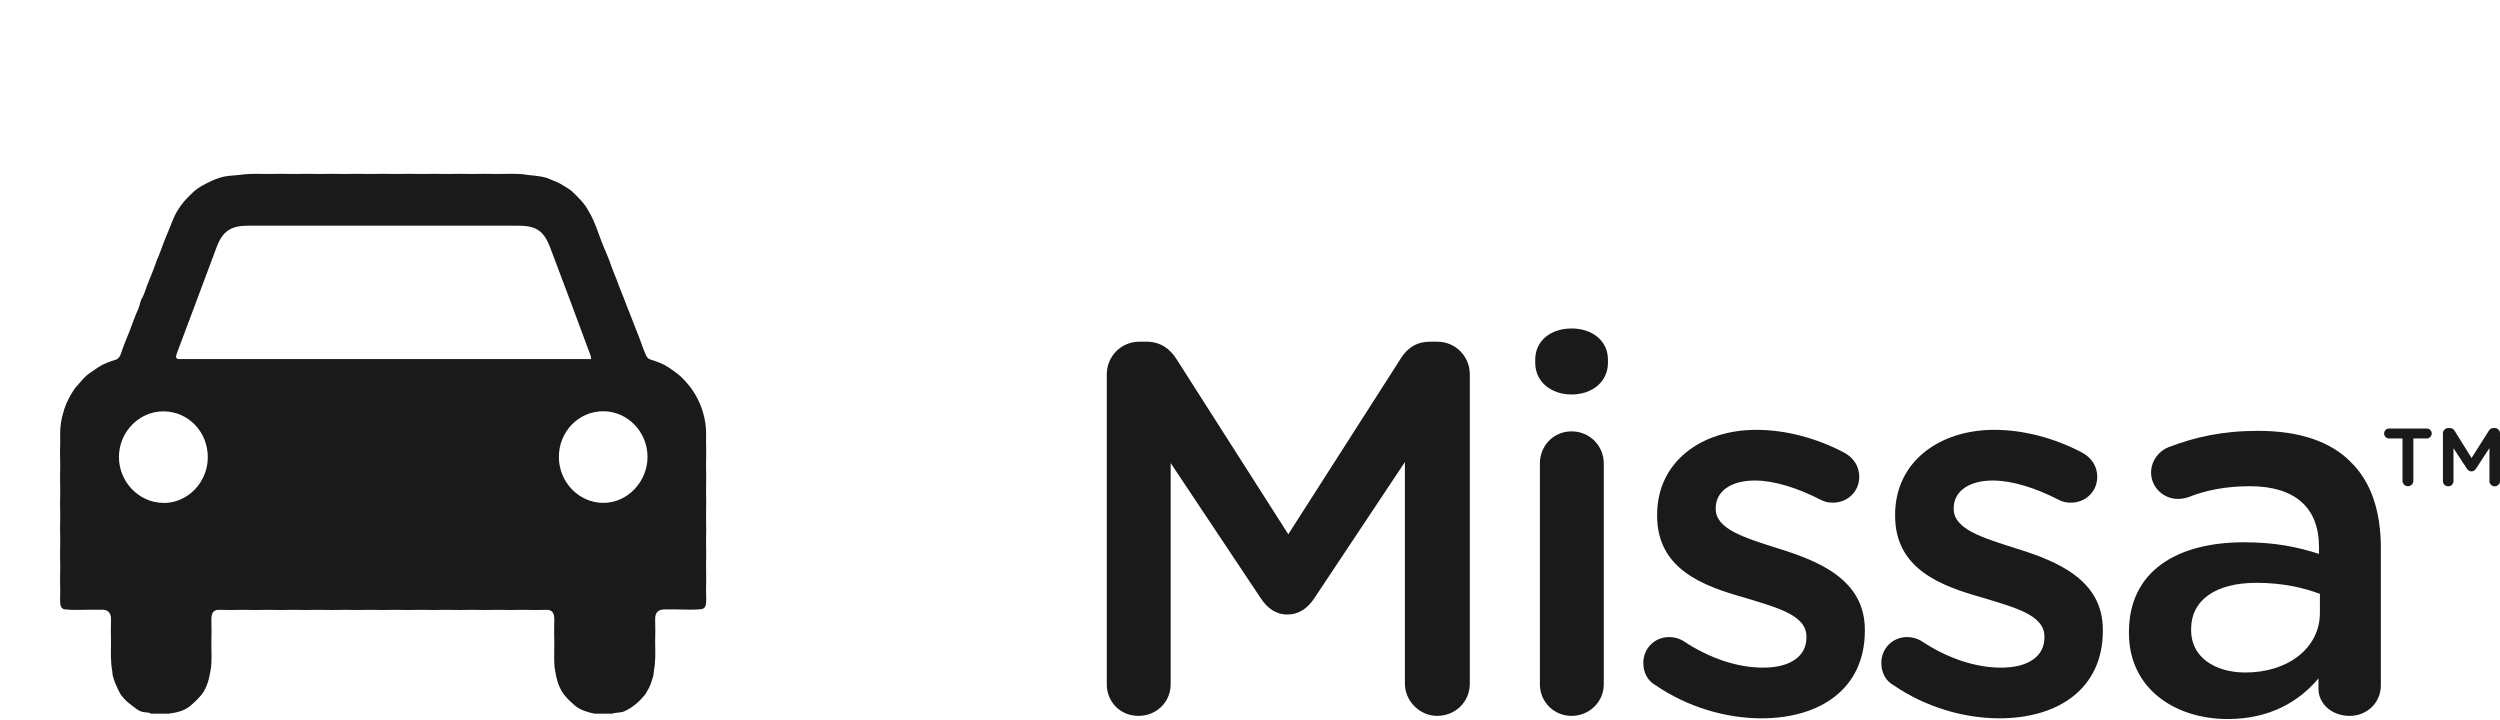
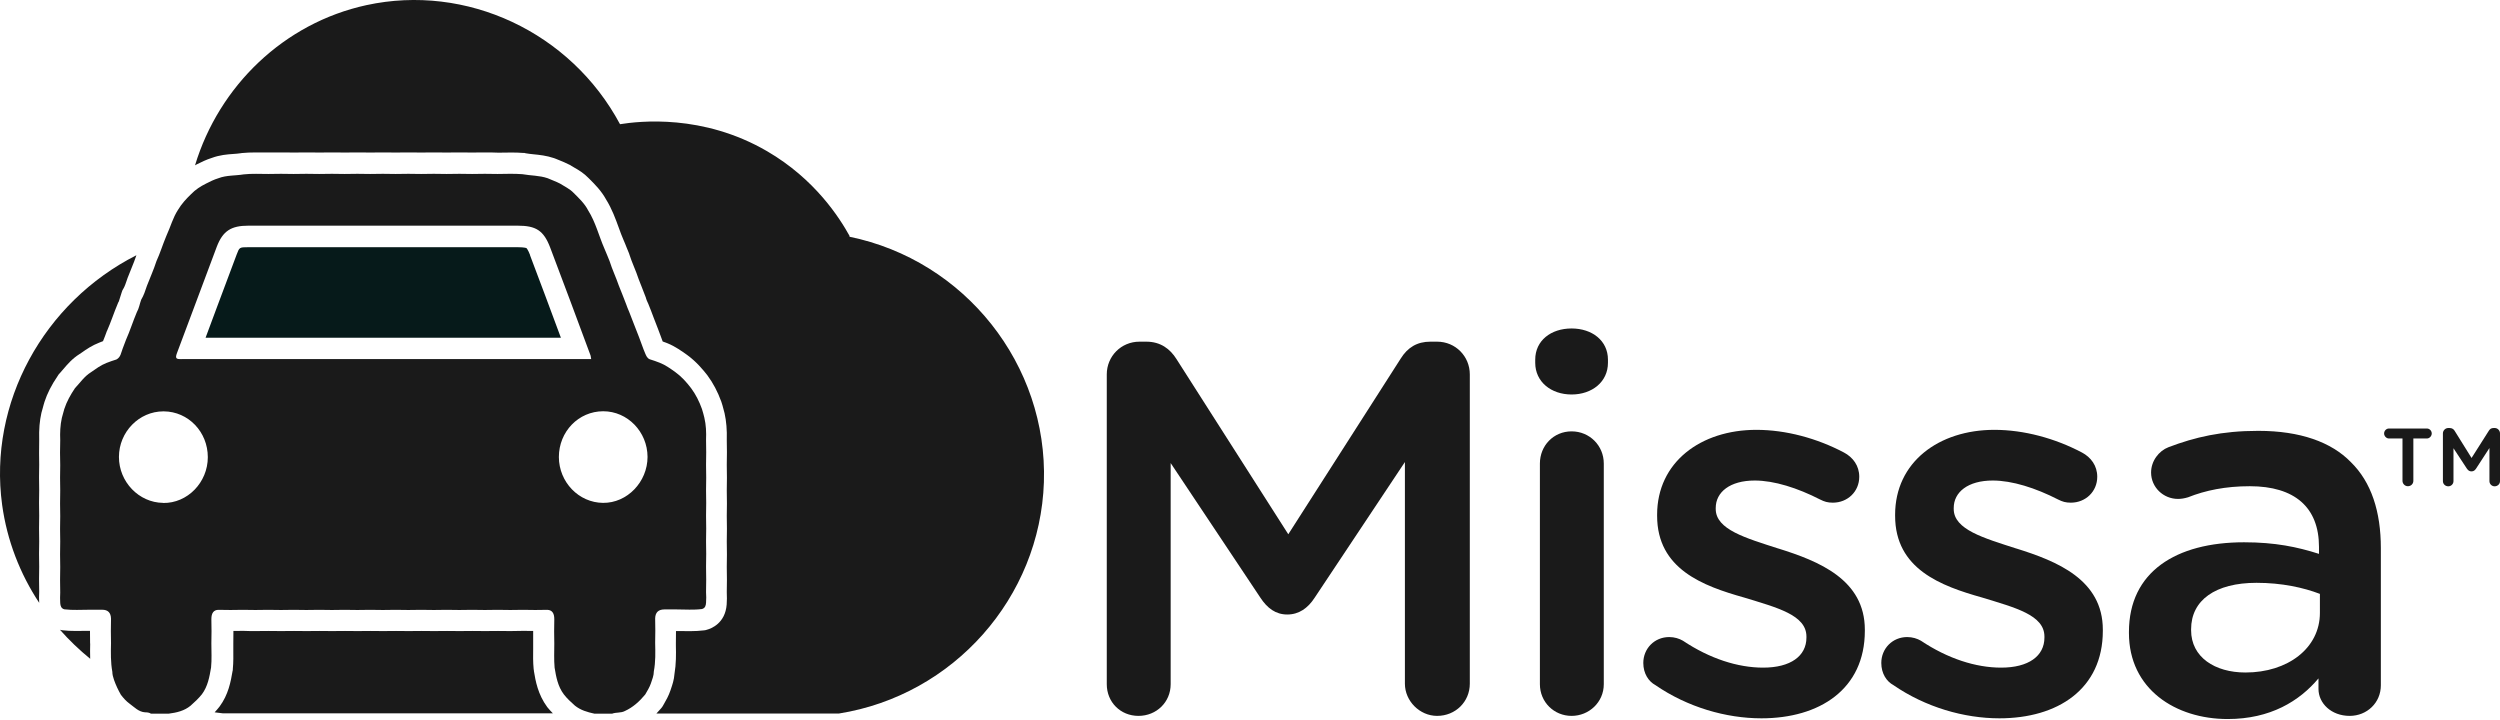
<svg xmlns="http://www.w3.org/2000/svg" viewBox="139.532 171.291 246.119 70.787">
  <g>
    <g transform="matrix(1, 0, 0, 1, 139.5312, 171.2878)">
-       <path class="cls-1" d="M.21,49.7c.48,3.51,1.76,6.79,3.65,9.65-.02-.34-.02-.68,0-1.07-.02-.87-.02-1.69,0-2.48-.02-.88-.02-1.7,0-2.51-.02-.88-.02-1.7,0-2.51-.02-.88-.02-1.7,0-2.51-.02-.89-.02-1.71,0-2.51-.01-.68-.02-1.56,0-2.45-.03-1.05,.04-1.87,.22-2.67l.02-.07,.02-.07c.03-.1,.05-.2,.08-.29,.06-.21,.11-.43,.18-.64,.27-.83,.68-1.65,1.31-2.57l.09-.14,.11-.12c.12-.13,.23-.26,.34-.39,.39-.46,.88-1.04,1.6-1.49l.21-.14c.45-.32,1.02-.71,1.72-.98,.12-.05,.25-.1,.38-.15,0-.02,.02-.05,.03-.07,.1-.26,.21-.51,.3-.78l.03-.09,.04-.08c.19-.42,.35-.86,.53-1.33,.17-.46,.34-.91,.53-1.36l.04-.1,.06-.1s.07-.2,.1-.32c.06-.2,.12-.4,.19-.6l.07-.19,.1-.17c.13-.22,.24-.56,.36-.91l.04-.12c.12-.32,.25-.63,.38-.95,.18-.45,.36-.88,.49-1.29C4.3,29.76-1.16,39.66,.21,49.7Z" style="fill: rgb(255, 255, 255);" />
-       <path class="cls-1" d="M52.56,66.04v-.07s-.02-.07-.02-.07c-.07-.72-.06-1.4-.05-2.05v-.54c0-.39,0-.79,0-1.19-.32,0-.64,0-.96-.01-.43,.01-.85,.02-1.28,.02s-.81,0-1.22-.01c-.43,0-.85,.01-1.28,.01s-.82,0-1.23-.01c-.43,0-.85,.01-1.28,.01s-.82,0-1.23-.01c-.43,0-.85,.01-1.28,.01s-.82,0-1.23-.01c-.43,0-.85,.01-1.28,.01s-.82,0-1.23-.01c-.43,0-.85,.01-1.28,.01s-.82,0-1.23-.01c-.43,0-.85,.01-1.28,.01s-.82,0-1.23-.01c-.43,0-.85,.01-1.28,.01s-.82,0-1.23-.01c-.43,0-.85,.01-1.28,.01s-.82,0-1.23-.01c-.43,0-.86,.01-1.28,.01s-.82,0-1.22-.01c-.43,0-.86,.01-1.28,.01-.41,0-.81,0-1.22-.02-.32,0-.64,.01-.97,.01,0,.41,0,.82-.01,1.24,0,.14,0,.34,0,.54,0,.63,.02,1.29-.05,1.99v.08s-.02,.08-.02,.08c-.18,1.05-.41,2.34-1.29,3.52-.15,.19-.31,.38-.48,.56,.27,.04,.54,.07,.82,.1H54.43c-.19-.19-.37-.39-.55-.61-.93-1.26-1.16-2.59-1.32-3.57Z" style="fill: rgb(255, 255, 255);" />
-       <path class="cls-1" d="M8.87,63.36v-.05c0-.42-.01-.82-.01-1.2-.02,0-.37,0-.56,0-.26,0-.53,.01-.79,.01-.52,0-.96-.02-1.37-.07l-.13-.02-.11-.03c.91,1.03,1.91,1.99,2.98,2.86-.02-.53-.01-1.04,0-1.51Z" style="fill: rgb(255, 255, 255);" />
-       <path class="cls-1" d="M83.66,23.27c-1-1.82-3.43-5.64-8.14-8.38-6.34-3.69-12.58-2.96-14.48-2.66C56.17,3.14,45.9-1.63,36.07,.51c-8.12,1.77-14.5,7.95-16.87,15.77,.05-.03,.11-.06,.16-.09,.48-.24,.95-.47,1.49-.64,.78-.29,1.52-.35,2.12-.39,.24-.02,.47-.03,.71-.07l.13-.02c.41-.04,.86-.06,1.39-.06,.24,0,.48,0,.72,0h.54c.38,0,.82,0,1.26,0,.41,0,.82,0,1.23,.01,.43,0,.86-.01,1.28-.01s.81,0,1.22,.01c.43,0,.86-.01,1.28-.01s.82,0,1.22,.01c.43,0,.86-.01,1.28-.01s.82,0,1.22,.01c.43,0,.86-.01,1.28-.01s.82,0,1.22,.01c.43,0,.86-.01,1.28-.01s.82,0,1.22,.01c.43,0,.86-.01,1.28-.01s.82,0,1.22,.01c.43,0,.86-.01,1.28-.01s.82,0,1.22,.01c.43,0,.85-.01,1.28-.01s.82,0,1.22,.02h.44c.28-.01,.57-.01,.85-.01,.43,0,.85,0,1.28,.04h.11s.11,.03,.11,.03c.25,.05,.51,.07,.76,.1,.61,.06,1.3,.13,2.04,.38l.08,.03,.08,.03c.12,.05,.25,.1,.37,.15,.3,.12,.64,.26,.99,.44l.1,.05,.09,.06c.1,.07,.21,.13,.32,.19,.39,.22,.91,.53,1.39,1.03l.11,.11c.51,.51,1.14,1.14,1.61,2,.57,.92,.92,1.89,1.23,2.74,.16,.44,.31,.86,.48,1.24,.11,.24,.2,.48,.3,.73,.07,.17,.13,.34,.21,.51l.04,.1,.03,.1c.12,.38,.28,.78,.45,1.2,.16,.39,.32,.79,.45,1.19,.09,.24,.2,.51,.31,.79,.13,.33,.26,.65,.38,.98l.03,.08,.02,.08c.03,.11,.08,.22,.13,.33l.09,.2c.18,.43,.34,.86,.5,1.29,.15,.4,.3,.8,.46,1.19,.1,.26,.19,.49,.27,.72,.06,.16,.12,.33,.18,.49,.16,.06,.32,.12,.48,.18,.76,.31,1.41,.78,1.93,1.15,.88,.64,1.53,1.41,1.99,2,.57,.77,1.01,1.61,1.37,2.59,.09,.26,.15,.49,.21,.72,.02,.09,.09,.34,.09,.34l.02,.07c.18,.81,.25,1.68,.22,2.66,.02,.75,.02,1.56,0,2.45,.02,.86,.02,1.7,0,2.5,.02,.88,.02,1.71,0,2.51,.02,.88,.02,1.71,0,2.51,.02,.88,.02,1.71,0,2.51,.02,.88,.02,1.69,0,2.48,.02,.45,.02,.85-.01,1.23-.14,1.85-1.53,2.37-1.95,2.48l-.14,.04-.14,.02c-.42,.05-.87,.08-1.41,.08-.25,0-.51,0-.76-.01-.2,0-.59,0-.59,0,0,.4,0,.8-.01,1.19v.23c.02,.85,.03,1.81-.14,2.81-.04,.58-.21,1.06-.33,1.42l-.06,.18c-.19,.56-.44,.99-.64,1.34l-.17,.29-.11,.14c-.15,.18-.31,.35-.47,.52h17.96c11.31-1.8,19.81-11.42,20.19-22.77,.38-11.55-7.75-21.85-19.18-24.18Z" style="fill: rgb(255, 255, 255);" />
-       <path class="cls-1" d="M52.19,25.12c-.22-.57-.36-.69-.36-.69,0,0-.17-.09-.87-.09h-13.26s-13.26,0-13.26,0c-.87,0-.87,.01-1.14,.72-.65,1.72-1.3,3.45-1.94,5.18-.37,1.01-.75,2.01-1.12,3.01,7.76,0,15.52,0,23.27,0h11.71s-.08-.21-.08-.21c-.98-2.64-1.96-5.28-2.96-7.91Z" style="fill: rgb(255, 255, 255);" />
+       <path class="cls-1" d="M.21,49.7c.48,3.51,1.76,6.79,3.65,9.65-.02-.34-.02-.68,0-1.07-.02-.87-.02-1.69,0-2.48-.02-.88-.02-1.7,0-2.51-.02-.88-.02-1.7,0-2.51-.02-.88-.02-1.7,0-2.51-.02-.89-.02-1.71,0-2.51-.01-.68-.02-1.56,0-2.45-.03-1.05,.04-1.87,.22-2.67l.02-.07,.02-.07c.03-.1,.05-.2,.08-.29,.06-.21,.11-.43,.18-.64,.27-.83,.68-1.65,1.31-2.57l.09-.14,.11-.12c.12-.13,.23-.26,.34-.39,.39-.46,.88-1.04,1.6-1.49l.21-.14c.45-.32,1.02-.71,1.72-.98,.12-.05,.25-.1,.38-.15,0-.02,.02-.05,.03-.07,.1-.26,.21-.51,.3-.78l.03-.09,.04-.08c.19-.42,.35-.86,.53-1.33,.17-.46,.34-.91,.53-1.36l.04-.1,.06-.1s.07-.2,.1-.32c.06-.2,.12-.4,.19-.6l.07-.19,.1-.17c.13-.22,.24-.56,.36-.91l.04-.12c.12-.32,.25-.63,.38-.95,.18-.45,.36-.88,.49-1.29C4.3,29.76-1.16,39.66,.21,49.7Z" style="fill: rgb(26, 26, 26);" />
+       <path class="cls-1" d="M52.56,66.04v-.07s-.02-.07-.02-.07c-.07-.72-.06-1.4-.05-2.05v-.54c0-.39,0-.79,0-1.19-.32,0-.64,0-.96-.01-.43,.01-.85,.02-1.28,.02s-.81,0-1.22-.01c-.43,0-.85,.01-1.28,.01s-.82,0-1.23-.01c-.43,0-.85,.01-1.28,.01s-.82,0-1.23-.01c-.43,0-.85,.01-1.28,.01s-.82,0-1.23-.01c-.43,0-.85,.01-1.28,.01s-.82,0-1.23-.01c-.43,0-.85,.01-1.28,.01s-.82,0-1.23-.01c-.43,0-.85,.01-1.28,.01s-.82,0-1.23-.01c-.43,0-.85,.01-1.28,.01s-.82,0-1.23-.01c-.43,0-.85,.01-1.28,.01s-.82,0-1.23-.01c-.43,0-.86,.01-1.28,.01s-.82,0-1.22-.01c-.43,0-.86,.01-1.28,.01-.41,0-.81,0-1.22-.02-.32,0-.64,.01-.97,.01,0,.41,0,.82-.01,1.24,0,.14,0,.34,0,.54,0,.63,.02,1.29-.05,1.99v.08s-.02,.08-.02,.08c-.18,1.05-.41,2.34-1.29,3.52-.15,.19-.31,.38-.48,.56,.27,.04,.54,.07,.82,.1H54.43c-.19-.19-.37-.39-.55-.61-.93-1.26-1.16-2.59-1.32-3.57Z" style="fill: rgb(26, 26, 26);" />
+       <path class="cls-1" d="M8.87,63.36v-.05c0-.42-.01-.82-.01-1.2-.02,0-.37,0-.56,0-.26,0-.53,.01-.79,.01-.52,0-.96-.02-1.37-.07l-.13-.02-.11-.03c.91,1.03,1.91,1.99,2.98,2.86-.02-.53-.01-1.04,0-1.51Z" style="fill: rgb(26, 26, 26);" />
+       <path class="cls-1" d="M83.66,23.27c-1-1.82-3.43-5.64-8.14-8.38-6.34-3.69-12.58-2.96-14.48-2.66C56.17,3.14,45.9-1.63,36.07,.51c-8.12,1.77-14.5,7.95-16.87,15.77,.05-.03,.11-.06,.16-.09,.48-.24,.95-.47,1.49-.64,.78-.29,1.52-.35,2.12-.39,.24-.02,.47-.03,.71-.07l.13-.02c.41-.04,.86-.06,1.39-.06,.24,0,.48,0,.72,0h.54c.38,0,.82,0,1.26,0,.41,0,.82,0,1.23,.01,.43,0,.86-.01,1.28-.01s.81,0,1.22,.01c.43,0,.86-.01,1.28-.01s.82,0,1.22,.01c.43,0,.86-.01,1.28-.01s.82,0,1.22,.01c.43,0,.86-.01,1.28-.01s.82,0,1.22,.01c.43,0,.86-.01,1.28-.01s.82,0,1.22,.01c.43,0,.86-.01,1.28-.01s.82,0,1.22,.01c.43,0,.86-.01,1.28-.01s.82,0,1.22,.01c.43,0,.85-.01,1.28-.01s.82,0,1.22,.02h.44c.28-.01,.57-.01,.85-.01,.43,0,.85,0,1.28,.04h.11s.11,.03,.11,.03c.25,.05,.51,.07,.76,.1,.61,.06,1.3,.13,2.04,.38l.08,.03,.08,.03c.12,.05,.25,.1,.37,.15,.3,.12,.64,.26,.99,.44l.1,.05,.09,.06c.1,.07,.21,.13,.32,.19,.39,.22,.91,.53,1.39,1.03l.11,.11c.51,.51,1.14,1.14,1.61,2,.57,.92,.92,1.89,1.23,2.74,.16,.44,.31,.86,.48,1.24,.11,.24,.2,.48,.3,.73,.07,.17,.13,.34,.21,.51l.04,.1,.03,.1c.12,.38,.28,.78,.45,1.2,.16,.39,.32,.79,.45,1.19,.09,.24,.2,.51,.31,.79,.13,.33,.26,.65,.38,.98l.03,.08,.02,.08c.03,.11,.08,.22,.13,.33l.09,.2c.18,.43,.34,.86,.5,1.29,.15,.4,.3,.8,.46,1.19,.1,.26,.19,.49,.27,.72,.06,.16,.12,.33,.18,.49,.16,.06,.32,.12,.48,.18,.76,.31,1.41,.78,1.93,1.15,.88,.64,1.53,1.41,1.99,2,.57,.77,1.01,1.61,1.37,2.59,.09,.26,.15,.49,.21,.72,.02,.09,.09,.34,.09,.34l.02,.07c.18,.81,.25,1.68,.22,2.66,.02,.75,.02,1.56,0,2.45,.02,.86,.02,1.7,0,2.5,.02,.88,.02,1.71,0,2.51,.02,.88,.02,1.71,0,2.51,.02,.88,.02,1.71,0,2.51,.02,.88,.02,1.69,0,2.48,.02,.45,.02,.85-.01,1.23-.14,1.85-1.53,2.37-1.95,2.48l-.14,.04-.14,.02c-.42,.05-.87,.08-1.41,.08-.25,0-.51,0-.76-.01-.2,0-.59,0-.59,0,0,.4,0,.8-.01,1.19v.23c.02,.85,.03,1.81-.14,2.81-.04,.58-.21,1.06-.33,1.42l-.06,.18c-.19,.56-.44,.99-.64,1.34l-.17,.29-.11,.14c-.15,.18-.31,.35-.47,.52h17.96c11.31-1.8,19.81-11.42,20.19-22.77,.38-11.55-7.75-21.85-19.18-24.18Z" style="fill: rgb(26, 26, 26);" />
+       <path class="cls-1" d="M52.19,25.12c-.22-.57-.36-.69-.36-.69,0,0-.17-.09-.87-.09h-13.26s-13.26,0-13.26,0c-.87,0-.87,.01-1.14,.72-.65,1.72-1.3,3.45-1.94,5.18-.37,1.01-.75,2.01-1.12,3.01,7.76,0,15.52,0,23.27,0h11.71s-.08-.21-.08-.21c-.98-2.64-1.96-5.28-2.96-7.91Z" style="fill: rgb(6, 26, 26);" />
    </g>
    <path class="cls-2" d="M 203.061 239.648 C 203.261 239.298 203.481 238.948 203.611 238.568 C 203.741 238.178 203.901 237.798 203.901 237.378 C 204.081 236.448 204.051 235.508 204.031 234.578 C 204.051 233.768 204.051 232.958 204.031 232.158 C 204.051 231.584 204.348 231.294 204.921 231.288 C 205.341 231.288 205.751 231.288 206.171 231.288 C 206.991 231.288 207.821 231.358 208.641 231.248 C 208.961 231.158 209.021 230.908 209.041 230.628 C 209.071 230.278 209.061 229.938 209.041 229.588 C 209.061 228.748 209.061 227.918 209.041 227.078 C 209.061 226.238 209.061 225.408 209.041 224.568 C 209.061 223.728 209.061 222.898 209.041 222.058 C 209.061 221.218 209.061 220.388 209.041 219.548 C 209.061 218.718 209.061 217.878 209.041 217.048 C 209.061 216.228 209.061 215.408 209.041 214.588 C 209.071 213.848 209.041 213.118 208.871 212.398 C 208.791 212.108 208.731 211.818 208.631 211.538 C 208.371 210.818 208.031 210.128 207.571 209.508 C 207.121 208.918 206.631 208.368 206.021 207.928 C 205.531 207.578 205.051 207.228 204.491 207.008 C 204.161 206.868 203.821 206.768 203.491 206.658 C 203.241 206.548 203.151 206.318 203.051 206.088 C 202.821 205.558 202.651 205.008 202.441 204.478 C 202.101 203.658 201.811 202.818 201.471 201.988 C 201.371 201.738 201.251 201.488 201.171 201.228 C 200.951 200.618 200.691 200.028 200.461 199.428 C 200.181 198.608 199.801 197.818 199.541 196.988 C 199.371 196.588 199.221 196.178 199.041 195.778 C 198.491 194.528 198.171 193.168 197.431 191.998 C 197.081 191.318 196.531 190.808 196.001 190.278 C 195.621 189.878 195.121 189.658 194.671 189.368 C 194.271 189.158 193.851 189.018 193.451 188.838 C 192.641 188.558 191.781 188.588 190.951 188.438 C 190.141 188.378 189.331 188.408 188.511 188.418 C 187.681 188.398 186.851 188.398 186.011 188.418 C 185.171 188.398 184.341 188.398 183.501 188.418 C 182.661 188.398 181.831 188.398 180.991 188.418 C 180.151 188.398 179.321 188.398 178.481 188.418 C 177.641 188.398 176.811 188.398 175.971 188.418 C 175.131 188.398 174.301 188.398 173.461 188.418 C 172.621 188.398 171.791 188.398 170.951 188.418 C 170.111 188.398 169.281 188.398 168.441 188.418 C 167.611 188.398 166.781 188.398 165.951 188.418 C 165.141 188.418 164.331 188.368 163.521 188.458 C 162.691 188.598 161.831 188.528 161.031 188.838 C 160.601 188.968 160.201 189.168 159.811 189.368 C 159.271 189.638 158.771 189.958 158.351 190.398 C 157.861 190.868 157.401 191.368 157.051 191.958 C 156.551 192.728 156.321 193.618 155.941 194.438 C 155.911 194.498 155.891 194.548 155.871 194.608 C 155.541 195.398 155.291 196.228 154.931 197.008 C 154.671 197.828 154.311 198.608 154.001 199.418 C 153.841 199.888 153.691 200.368 153.431 200.798 C 153.281 201.208 153.221 201.648 153.001 202.028 C 152.621 202.928 152.331 203.858 151.931 204.758 C 151.831 205.048 151.711 205.338 151.601 205.628 C 151.451 206.008 151.421 206.448 151.001 206.678 C 150.661 206.788 150.321 206.898 150.001 207.028 C 149.441 207.248 148.961 207.608 148.471 207.948 C 147.831 208.348 147.411 208.978 146.911 209.508 C 146.481 210.148 146.101 210.818 145.861 211.558 C 145.771 211.848 145.701 212.138 145.621 212.428 C 145.461 213.148 145.431 213.888 145.461 214.628 C 145.431 215.448 145.441 216.268 145.461 217.088 C 145.441 217.918 145.441 218.758 145.461 219.588 C 145.441 220.428 145.441 221.258 145.461 222.098 C 145.441 222.938 145.441 223.768 145.461 224.608 C 145.441 225.448 145.441 226.278 145.461 227.118 C 145.441 227.958 145.441 228.788 145.461 229.628 C 145.441 229.978 145.441 230.318 145.461 230.668 C 145.481 230.948 145.561 231.198 145.871 231.278 C 146.691 231.378 147.521 231.318 148.341 231.318 C 148.761 231.318 149.171 231.318 149.591 231.318 C 150.158 231.318 150.448 231.611 150.461 232.198 C 150.441 233.008 150.441 233.818 150.461 234.618 C 150.441 235.558 150.421 236.498 150.591 237.428 C 150.591 237.708 150.671 237.968 150.761 238.238 C 150.941 238.748 151.171 239.228 151.431 239.688 C 151.681 240.018 151.961 240.328 152.291 240.568 C 152.761 240.908 153.181 241.378 153.821 241.418 C 154.021 241.418 154.221 241.438 154.391 241.548 L 156.151 241.548 C 156.921 241.448 157.671 241.278 158.291 240.768 C 158.691 240.418 159.081 240.048 159.411 239.638 C 159.991 238.858 160.151 237.938 160.311 237.008 C 160.391 236.218 160.341 235.428 160.341 234.628 C 160.361 233.828 160.361 233.038 160.341 232.238 C 160.341 231.644 160.568 231.341 161.021 231.328 C 161.821 231.348 162.631 231.348 163.431 231.328 C 164.261 231.348 165.091 231.348 165.931 231.328 C 166.771 231.348 167.601 231.348 168.441 231.328 C 169.281 231.348 170.111 231.348 170.951 231.328 C 171.791 231.348 172.621 231.348 173.461 231.328 C 174.301 231.348 175.131 231.348 175.971 231.328 C 176.811 231.348 177.641 231.348 178.481 231.328 C 179.321 231.348 180.151 231.348 180.991 231.328 C 181.831 231.348 182.661 231.348 183.501 231.328 C 184.341 231.348 185.171 231.348 186.011 231.328 C 186.851 231.348 187.681 231.348 188.521 231.328 C 189.351 231.348 190.181 231.348 191.021 231.328 C 191.821 231.348 192.631 231.348 193.431 231.328 C 193.885 231.354 194.108 231.664 194.101 232.258 C 194.081 233.058 194.081 233.848 194.101 234.648 C 194.101 235.438 194.061 236.228 194.131 237.018 C 194.281 237.938 194.451 238.858 195.031 239.638 C 195.351 240.058 195.741 240.408 196.131 240.758 C 196.691 241.208 197.351 241.398 198.041 241.548 L 199.801 241.548 C 200.201 241.398 200.661 241.498 201.051 241.288 C 201.841 240.928 202.471 240.358 203.021 239.698 L 203.061 239.648 Z M 155.581 220.798 C 153.201 220.768 151.241 218.728 151.241 216.278 C 151.241 213.818 153.221 211.788 155.621 211.788 C 155.621 211.788 155.651 211.788 155.661 211.788 C 158.071 211.808 159.991 213.808 159.991 216.298 C 159.991 218.788 157.981 220.848 155.591 220.808 L 155.581 220.798 Z M 157.401 206.648 C 156.921 206.648 156.741 206.618 156.951 206.058 C 158.271 202.578 159.551 199.078 160.871 195.588 C 161.471 194.018 162.291 193.508 163.981 193.508 C 172.821 193.508 181.661 193.508 190.501 193.508 C 192.291 193.508 193.051 193.978 193.691 195.648 C 195.041 199.188 196.351 202.738 197.671 206.288 C 197.701 206.378 197.701 206.488 197.731 206.638 L 197.211 206.638 C 183.941 206.638 170.671 206.638 157.401 206.638 L 157.401 206.648 Z M 198.901 220.798 C 196.511 220.778 194.561 218.758 194.551 216.288 C 194.551 213.778 196.491 211.778 198.921 211.778 C 198.921 211.778 198.921 211.778 198.921 211.778 C 201.311 211.778 203.271 213.798 203.281 216.268 C 203.281 218.738 201.271 220.828 198.891 220.798 L 198.901 220.798 Z" style="fill: rgb(26, 26, 26);" />
    <g transform="matrix(1, 0, 0, 1, 139.5312, 171.2878)">
      <path class="cls-2" d="M141.48,33.64h-.67c-1.3,0-2.23,.57-2.91,1.66l-11.07,17.3-11.01-17.25c-.62-.99-1.56-1.71-2.96-1.71h-.68c-1.82,0-3.22,1.45-3.22,3.22v30.5c0,1.77,1.35,3.12,3.12,3.12s3.17-1.35,3.17-3.12v-21.77l8.83,13.25c.68,1.04,1.51,1.66,2.65,1.66s2.03-.62,2.7-1.66l8.88-13.35v21.82c0,1.71,1.46,3.17,3.17,3.17,1.82,0,3.22-1.4,3.22-3.17v-30.45c0-1.77-1.4-3.22-3.22-3.22Z" style="fill: rgb(26, 26, 26);" />
      <path class="cls-2" d="M154.72,42.47c-1.77,0-3.12,1.4-3.12,3.17v21.72c0,1.77,1.4,3.12,3.12,3.12s3.17-1.35,3.17-3.12v-21.72c0-1.77-1.4-3.17-3.17-3.17Z" style="fill: rgb(26, 26, 26);" />
      <path class="cls-2" d="M154.72,32.34c-2.03,0-3.58,1.19-3.58,3.07v.31c0,1.87,1.56,3.12,3.58,3.12s3.58-1.25,3.58-3.12v-.31c0-1.87-1.56-3.07-3.58-3.07Z" style="fill: rgb(26, 26, 26);" />
      <path class="cls-2" d="M175.09,54.01c-3.22-1.04-6.18-1.87-6.18-3.9v-.1c0-1.56,1.4-2.7,3.84-2.7,1.92,0,4.21,.73,6.44,1.87,.42,.21,.73,.31,1.25,.31,1.45,0,2.6-1.09,2.6-2.55,0-1.09-.62-1.92-1.51-2.39-2.65-1.4-5.71-2.23-8.62-2.23-5.46,0-9.77,3.17-9.77,8.36v.1c0,5.25,4.52,6.91,8.57,8.05,3.22,.99,6.13,1.71,6.13,3.84v.1c0,1.82-1.56,2.96-4.26,2.96-2.49,0-5.25-.88-7.9-2.65-.36-.21-.83-.36-1.35-.36-1.46,0-2.55,1.14-2.55,2.55,0,1.04,.52,1.82,1.19,2.18,3.17,2.18,6.96,3.27,10.44,3.27,5.72,0,10.18-2.86,10.18-8.62v-.1c0-4.94-4.52-6.75-8.52-8Z" style="fill: rgb(26, 26, 26);" />
      <path class="cls-2" d="M198.52,54.01c-3.22-1.04-6.18-1.87-6.18-3.9v-.1c0-1.56,1.4-2.7,3.84-2.7,1.92,0,4.21,.73,6.44,1.87,.42,.21,.73,.31,1.25,.31,1.45,0,2.6-1.09,2.6-2.55,0-1.09-.62-1.92-1.51-2.39-2.65-1.4-5.71-2.23-8.62-2.23-5.46,0-9.77,3.17-9.77,8.36v.1c0,5.25,4.52,6.91,8.57,8.05,3.22,.99,6.13,1.71,6.13,3.84v.1c0,1.82-1.56,2.96-4.26,2.96-2.49,0-5.25-.88-7.9-2.65-.36-.21-.83-.36-1.35-.36-1.46,0-2.55,1.14-2.55,2.55,0,1.04,.52,1.82,1.19,2.18,3.17,2.18,6.96,3.27,10.44,3.27,5.72,0,10.18-2.86,10.18-8.62v-.1c0-4.94-4.52-6.75-8.52-8Z" style="fill: rgb(26, 26, 26);" />
      <path class="cls-2" d="M222.31,42.42c-3.58,0-6.23,.62-8.83,1.61-.94,.36-1.71,1.35-1.71,2.49,0,1.45,1.2,2.6,2.65,2.6,.31,0,.62-.05,.99-.16,1.71-.68,3.69-1.09,6.08-1.09,4.42,0,6.81,2.08,6.81,5.98v.68c-2.13-.68-4.31-1.14-7.38-1.14-6.7,0-11.33,2.91-11.33,8.83v.1c0,5.51,4.57,8.47,9.72,8.47,4.21,0,7.07-1.77,8.94-4v1.04c0,1.4,1.25,2.65,3.07,2.65,1.71,0,3.07-1.3,3.07-3.01v-13.51c0-3.58-.93-6.49-2.96-8.47-1.92-1.97-4.99-3.07-9.09-3.07Zm6.08,17.92c0,3.48-3.17,5.87-7.33,5.87-3.01,0-5.35-1.51-5.35-4.16v-.1c0-2.86,2.39-4.57,6.44-4.57,2.49,0,4.62,.47,6.24,1.09v1.87Z" style="fill: rgb(26, 26, 26);" />
      <path class="cls-2" d="M245.62,42.14h-.13c-.22,0-.36,.09-.47,.27l-1.7,2.68-1.67-2.68c-.09-.15-.25-.27-.49-.27h-.13c-.29,0-.53,.24-.53,.53v4.7c0,.29,.24,.51,.53,.51,.27,0,.51-.22,.51-.51v-3.24l1.32,2.01c.13,.18,.25,.27,.45,.27,.22,0,.34-.11,.45-.27l1.32-2.03v3.26c0,.29,.24,.51,.51,.51,.29,0,.53-.22,.53-.51v-4.7c0-.29-.24-.53-.51-.53Z" style="fill: rgb(26, 26, 26);" />
      <path class="cls-2" d="M238.93,42.19h-3.75c-.25,0-.47,.22-.47,.49,0,.25,.22,.49,.47,.49h1.34v4.17c0,.29,.24,.53,.53,.53,.31,0,.54-.24,.54-.53v-4.17h1.34c.25,0,.47-.24,.47-.49,0-.27-.22-.49-.47-.49Z" style="fill: rgb(26, 26, 26);" />
    </g>
  </g>
</svg>
